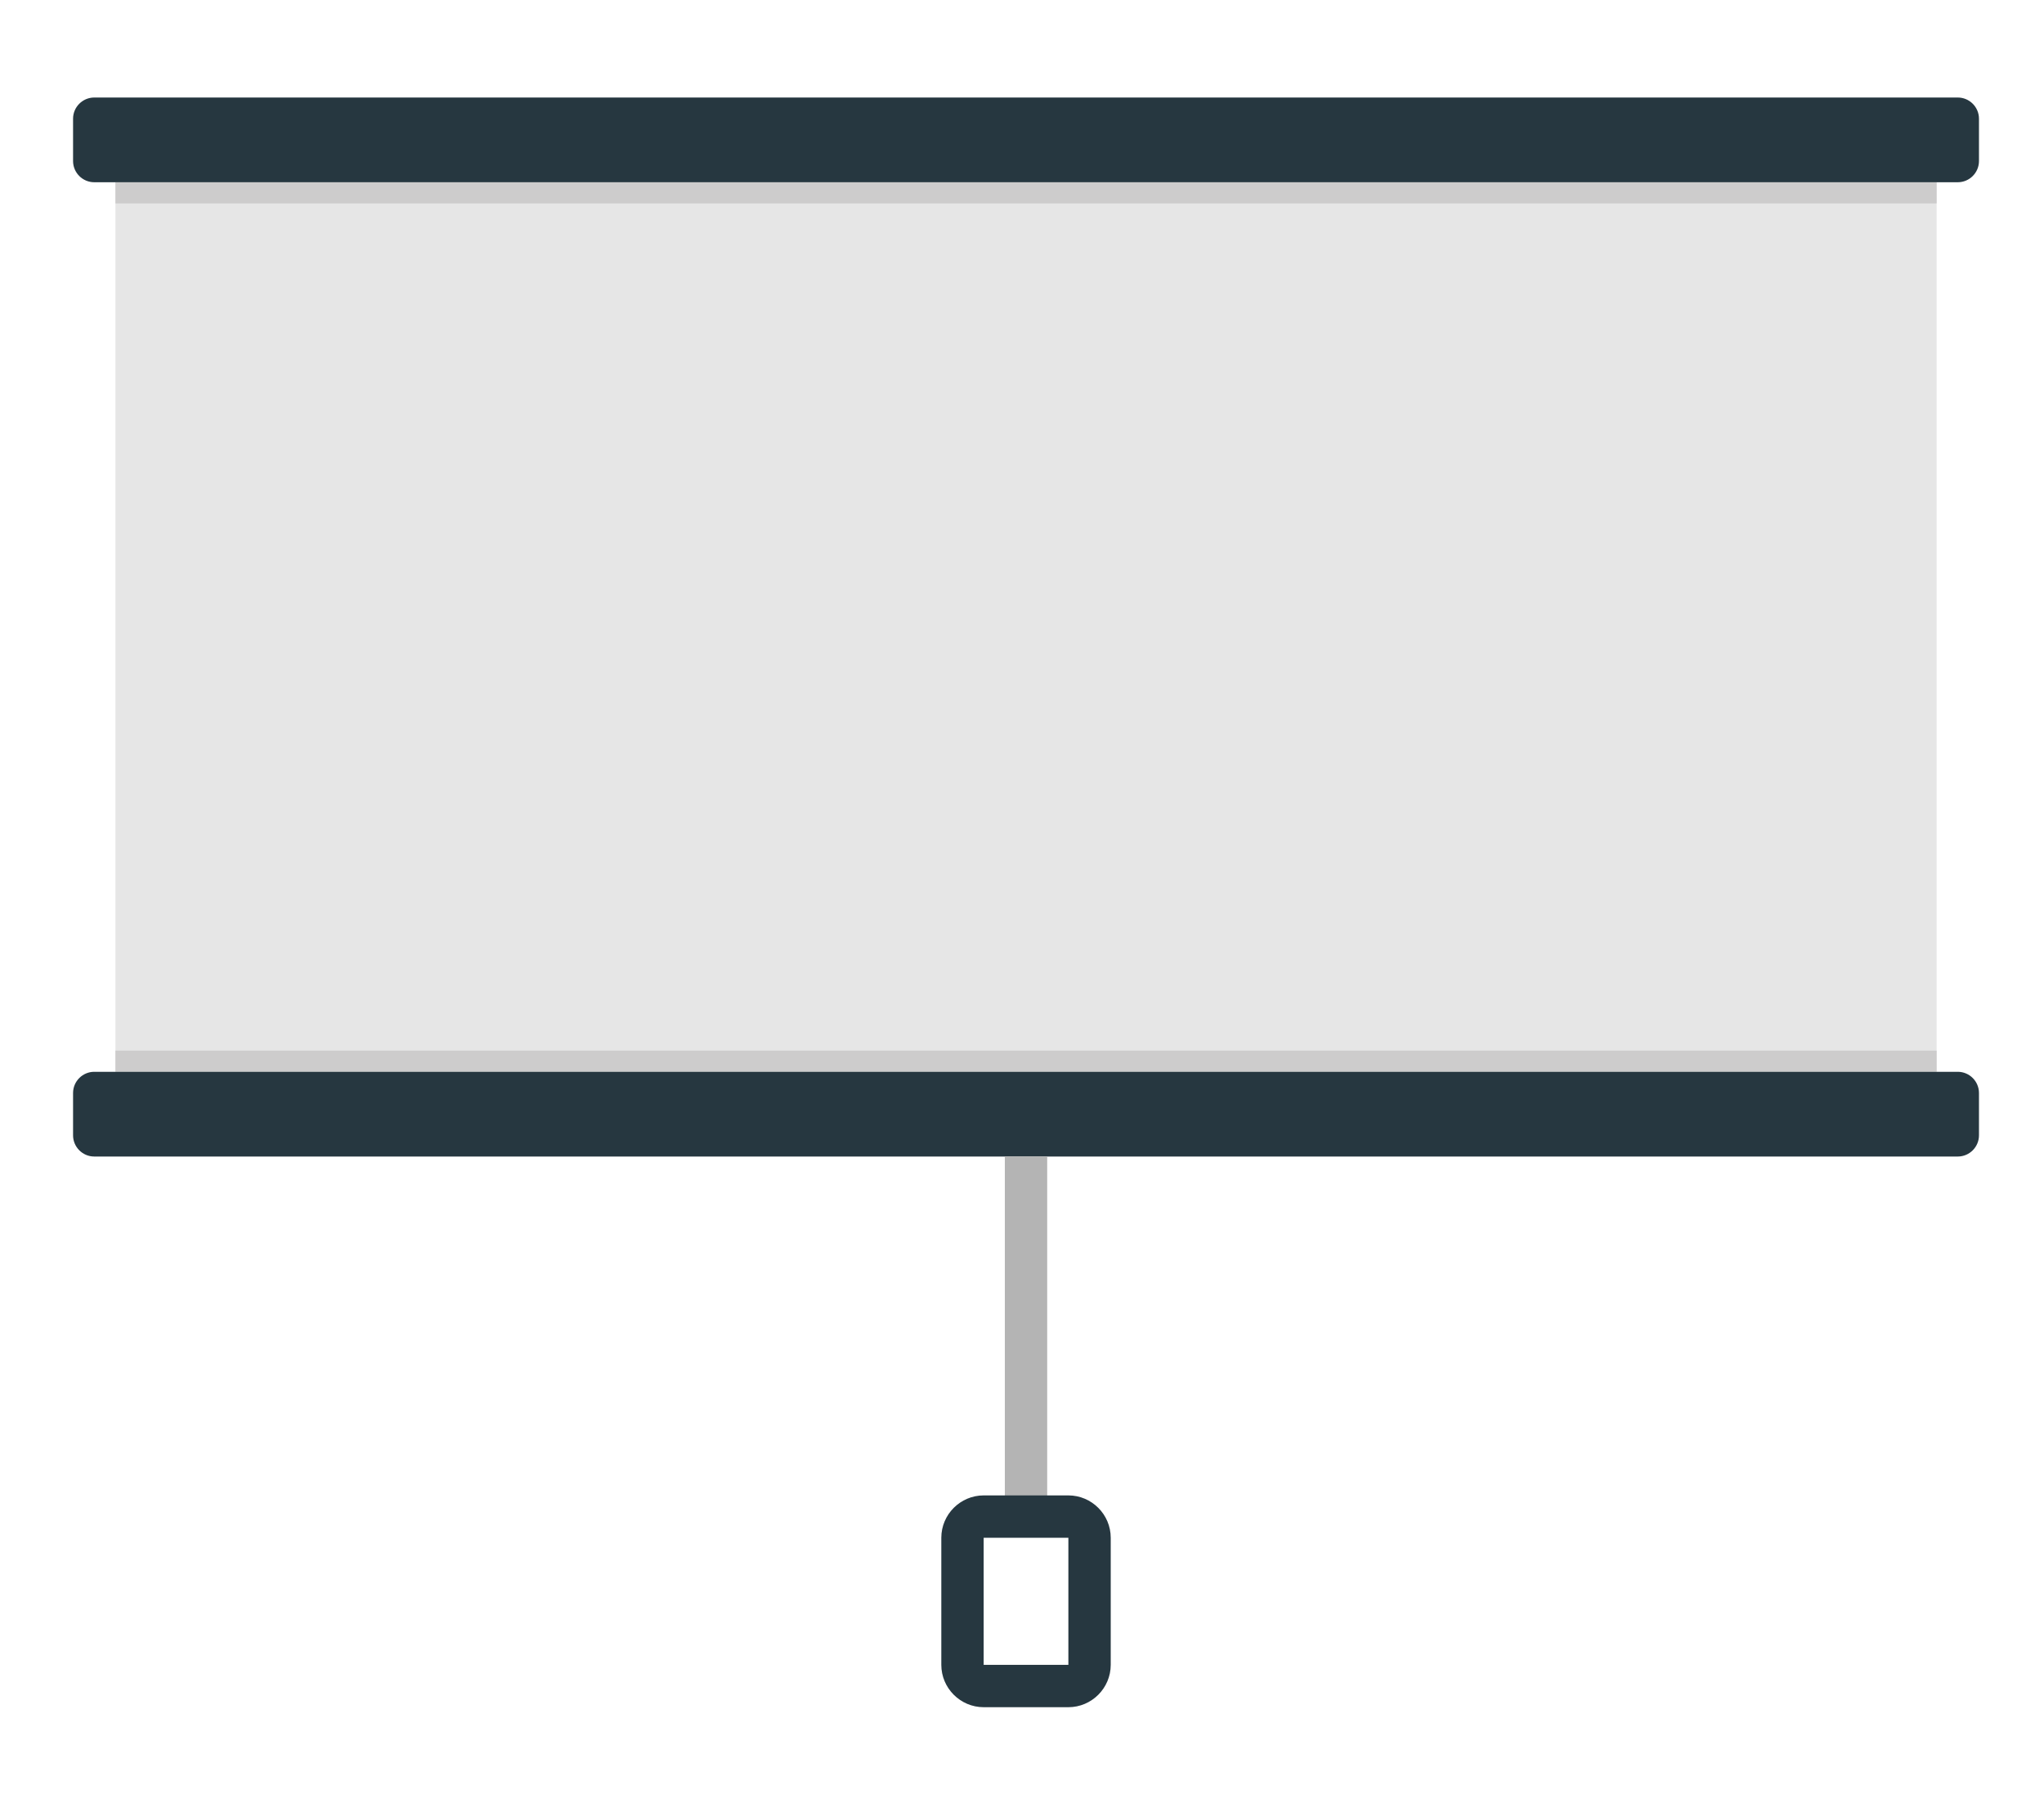
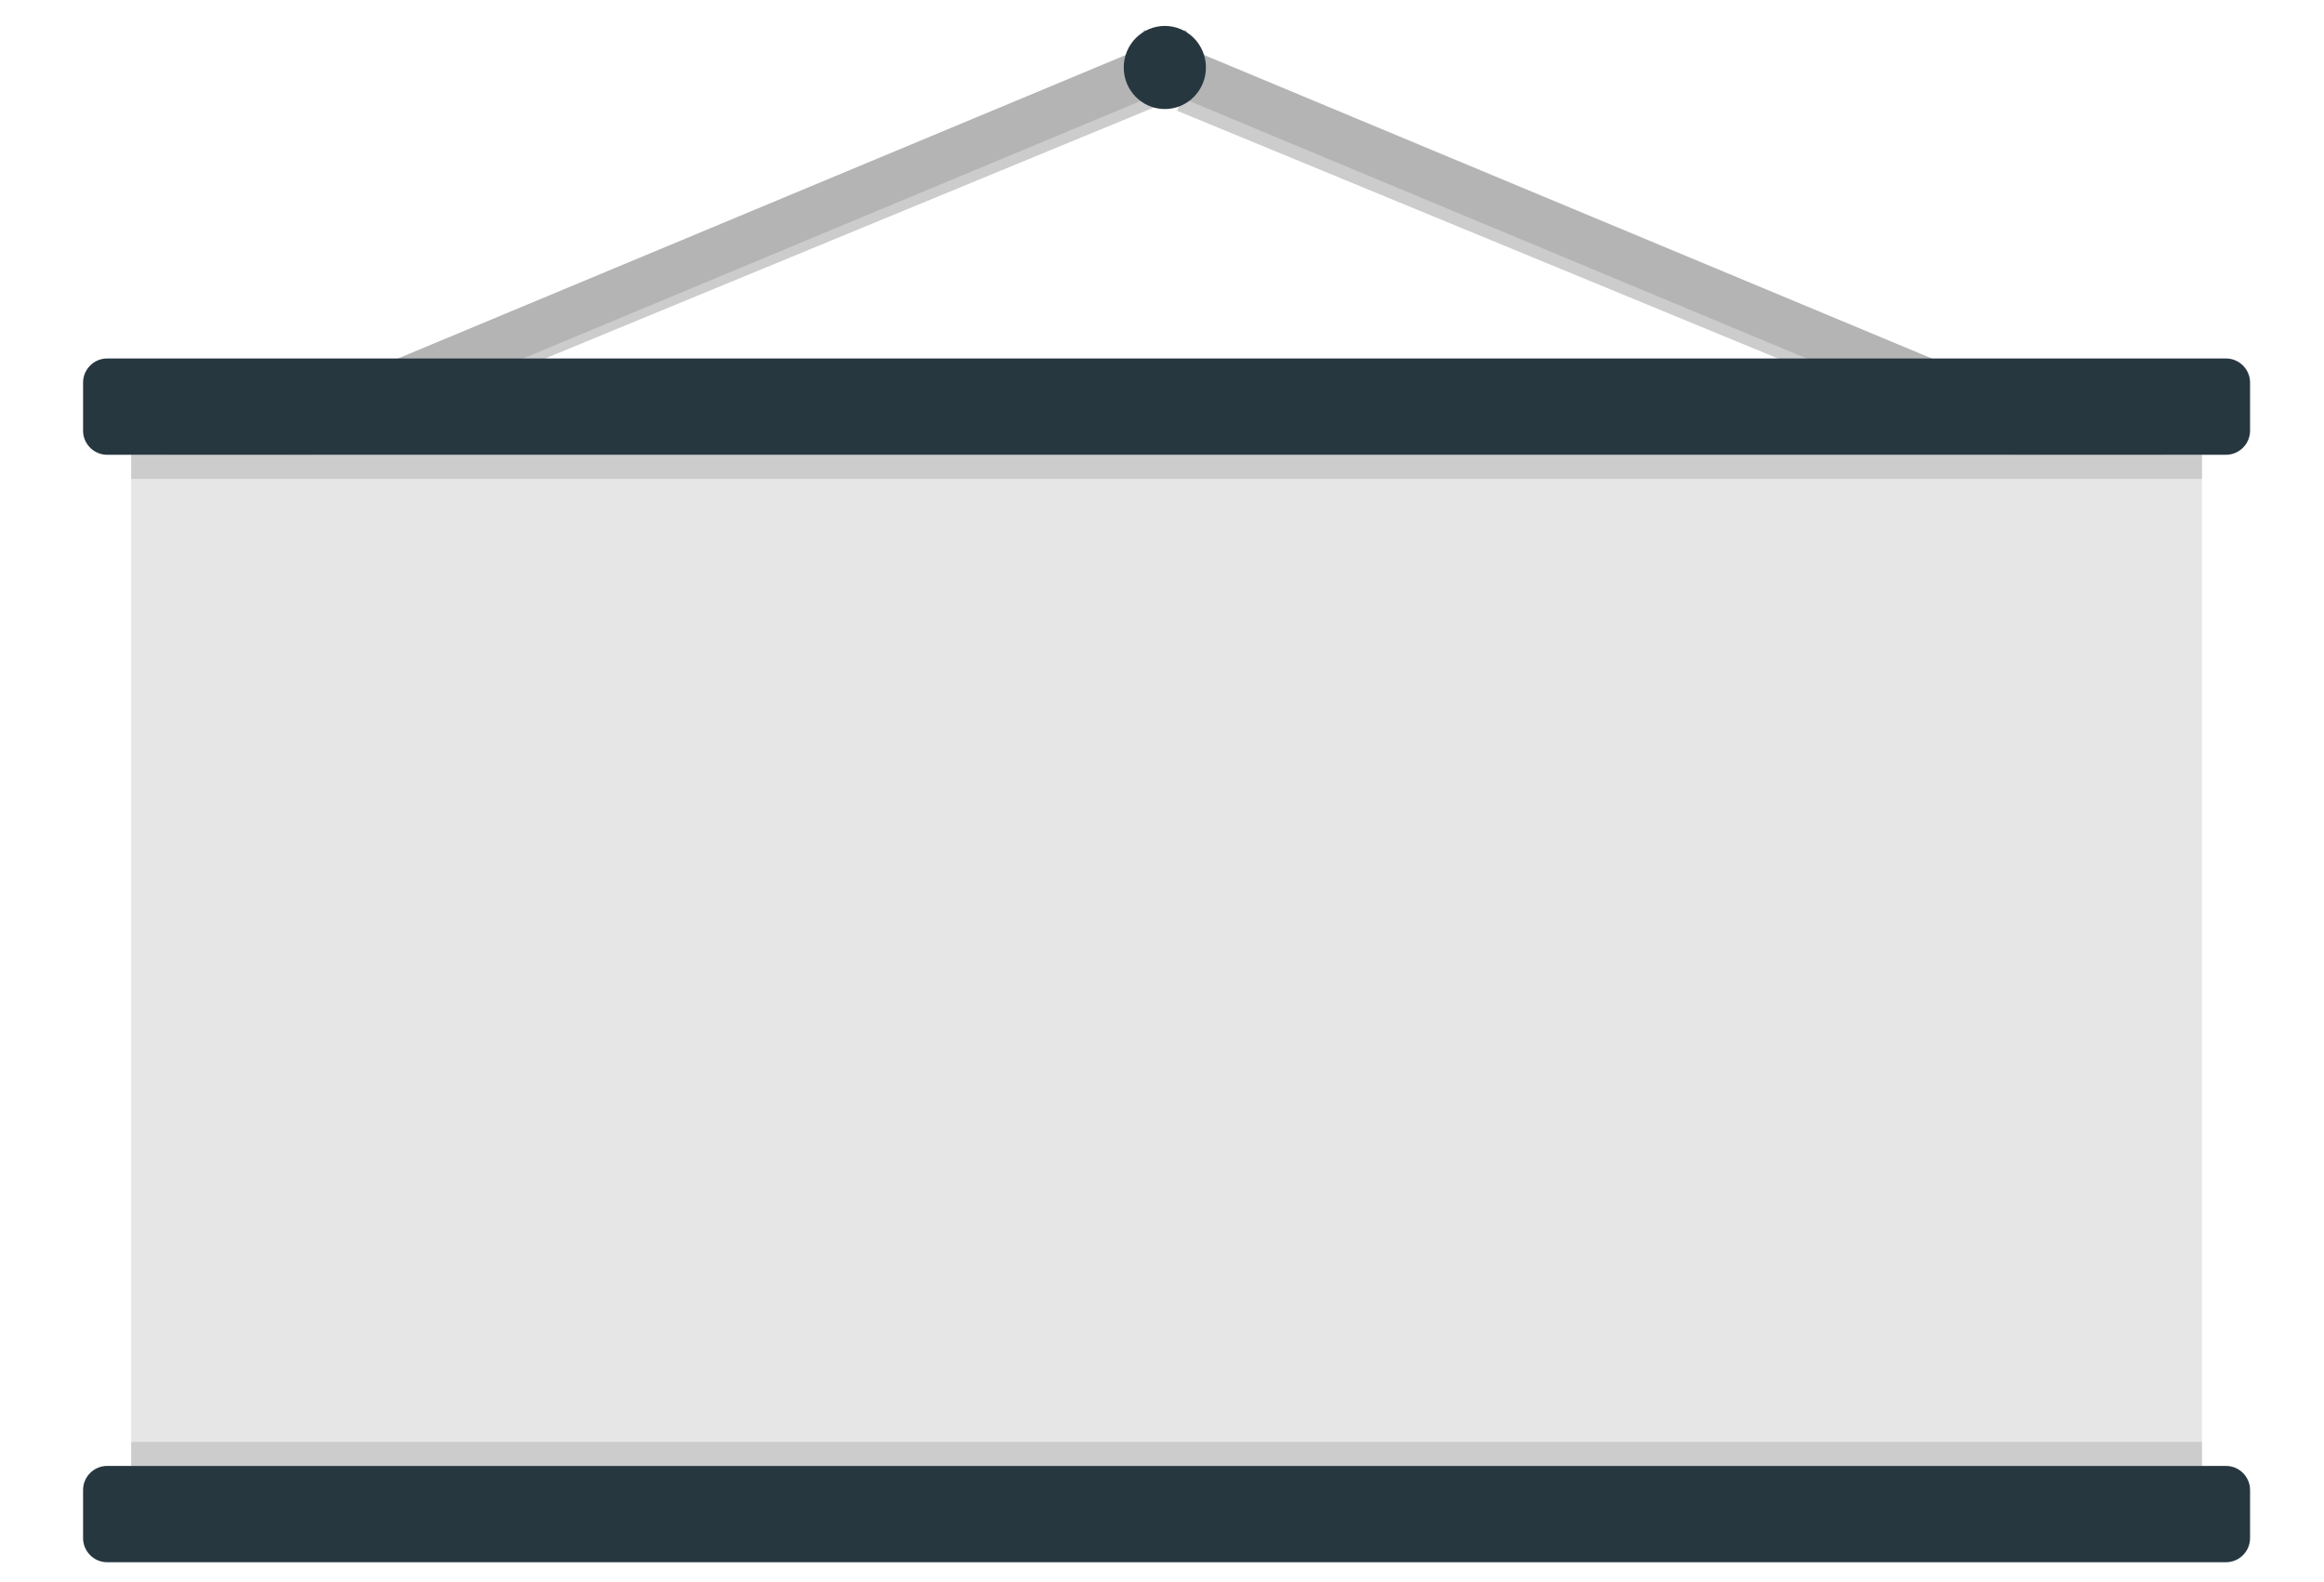
- <svg xmlns="http://www.w3.org/2000/svg" version="1.1" id="Layer_1" x="0px" y="0px" width="339.333px" height="300px" viewBox="0 0 339.333 300" enable-background="new 0 0 339.333 300" xml:space="preserve">
-   <rect x="19.162" y="30.25" fill="#E6E6E6" width="302.344" height="147.656" />
+ <svg xmlns="http://www.w3.org/2000/svg" version="1.1" id="Layer_1" x="0px" y="0px" width="339.332px" height="230.991px" viewBox="0 14.839 339.332 230.991" enable-background="new 0 14.839 339.332 230.991" xml:space="preserve">
  <g>
-     <rect x="19.162" y="30.25" fill="#CDCCCC" width="302.344" height="3.516" />
-     <rect x="19.162" y="174.391" fill="#CDCCCC" width="302.344" height="3.516" />
+     <rect x="167.179" y="54.714" transform="matrix(0.9245 0.3812 -0.3812 0.9245 39.5134 -86.5501)" fill="#CDCCCC" width="142.127" height="3.516" />
  </g>
  <g>
-     <path fill="#263740" d="M328.537,26.734c0,1.934-1.582,3.516-3.516,3.516H15.646c-1.934,0-3.516-1.582-3.516-3.516v-7.031   c0-1.934,1.582-3.516,3.516-3.516h309.375c1.934,0,3.516,1.582,3.516,3.516V26.734z" />
-     <path fill="#263740" d="M328.537,188.453c0,1.934-1.582,3.516-3.516,3.516H15.646c-1.934,0-3.516-1.582-3.516-3.516v-7.031   c0-1.934,1.582-3.516,3.516-3.516h309.375c1.934,0,3.516,1.582,3.516,3.516V188.453z" />
+     <rect x="32.332" y="53.714" transform="matrix(-0.9245 0.3812 -0.3812 -0.9245 220.1298 67.3436)" fill="#CDCCCC" width="142.128" height="3.516" />
  </g>
-   <rect x="166.818" y="191.969" fill="#B4B4B4" width="7.031" height="59.766" />
-   <path fill="#263740" d="M177.365,248.219h-14.063c-3.867,0-7.031,3.164-7.031,7.031v21.094c0,3.867,3.164,7.031,7.031,7.031h14.063  c3.867,0,7.031-3.164,7.031-7.031V255.25C184.396,251.383,181.232,248.219,177.365,248.219z M177.365,276.344h-14.063V255.25h14.063  V276.344z" />
+   <rect x="239.158" y="-28.839" transform="matrix(0.3849 -0.923 0.923 0.3849 98.9042 257.5482)" fill="#B4B4B4" width="7.031" height="166.823" />
+   <rect x="93.987" y="-28.838" transform="matrix(-0.3849 -0.923 0.923 -0.3849 84.6599 165.5678)" fill="#B4B4B4" width="7.031" height="166.822" />
+   <rect x="19.162" y="81.25" fill="#E6E6E6" width="302.344" height="147.656" />
+   <g>
+     <rect x="19.162" y="81.25" fill="#CDCCCC" width="302.344" height="3.516" />
+     <rect x="19.162" y="225.391" fill="#CDCCCC" width="302.344" height="3.517" />
+   </g>
+   <g>
+     <path fill="#263740" d="M328.536,77.734c0,1.934-1.582,3.516-3.516,3.516H15.646c-1.934,0-3.516-1.582-3.516-3.516v-7.031   c0-1.934,1.582-3.516,3.516-3.516h309.375c1.934,0,3.516,1.582,3.516,3.516V77.734z" />
+     <path fill="#263740" d="M328.536,239.453c0,1.934-1.582,3.516-3.516,3.516H15.646c-1.934,0-3.516-1.582-3.516-3.516v-7.031   c0-1.934,1.582-3.516,3.516-3.516h309.375c1.934,0,3.516,1.582,3.516,3.516V239.453z" />
+   </g>
+   <path display="none" fill="#263740" d="M173.824,26.114c0,1.332-0.048,2.42-0.106,2.42h-9.278c-0.058,0-0.106-1.088-0.106-2.42  v-4.84c0-1.331,0.048-2.42,0.106-2.42h9.278c0.059,0,0.106,1.089,0.106,2.42V26.114z" />
+   <ellipse fill="#263740" cx="170.079" cy="24.694" rx="6" ry="6.069" />
</svg>
